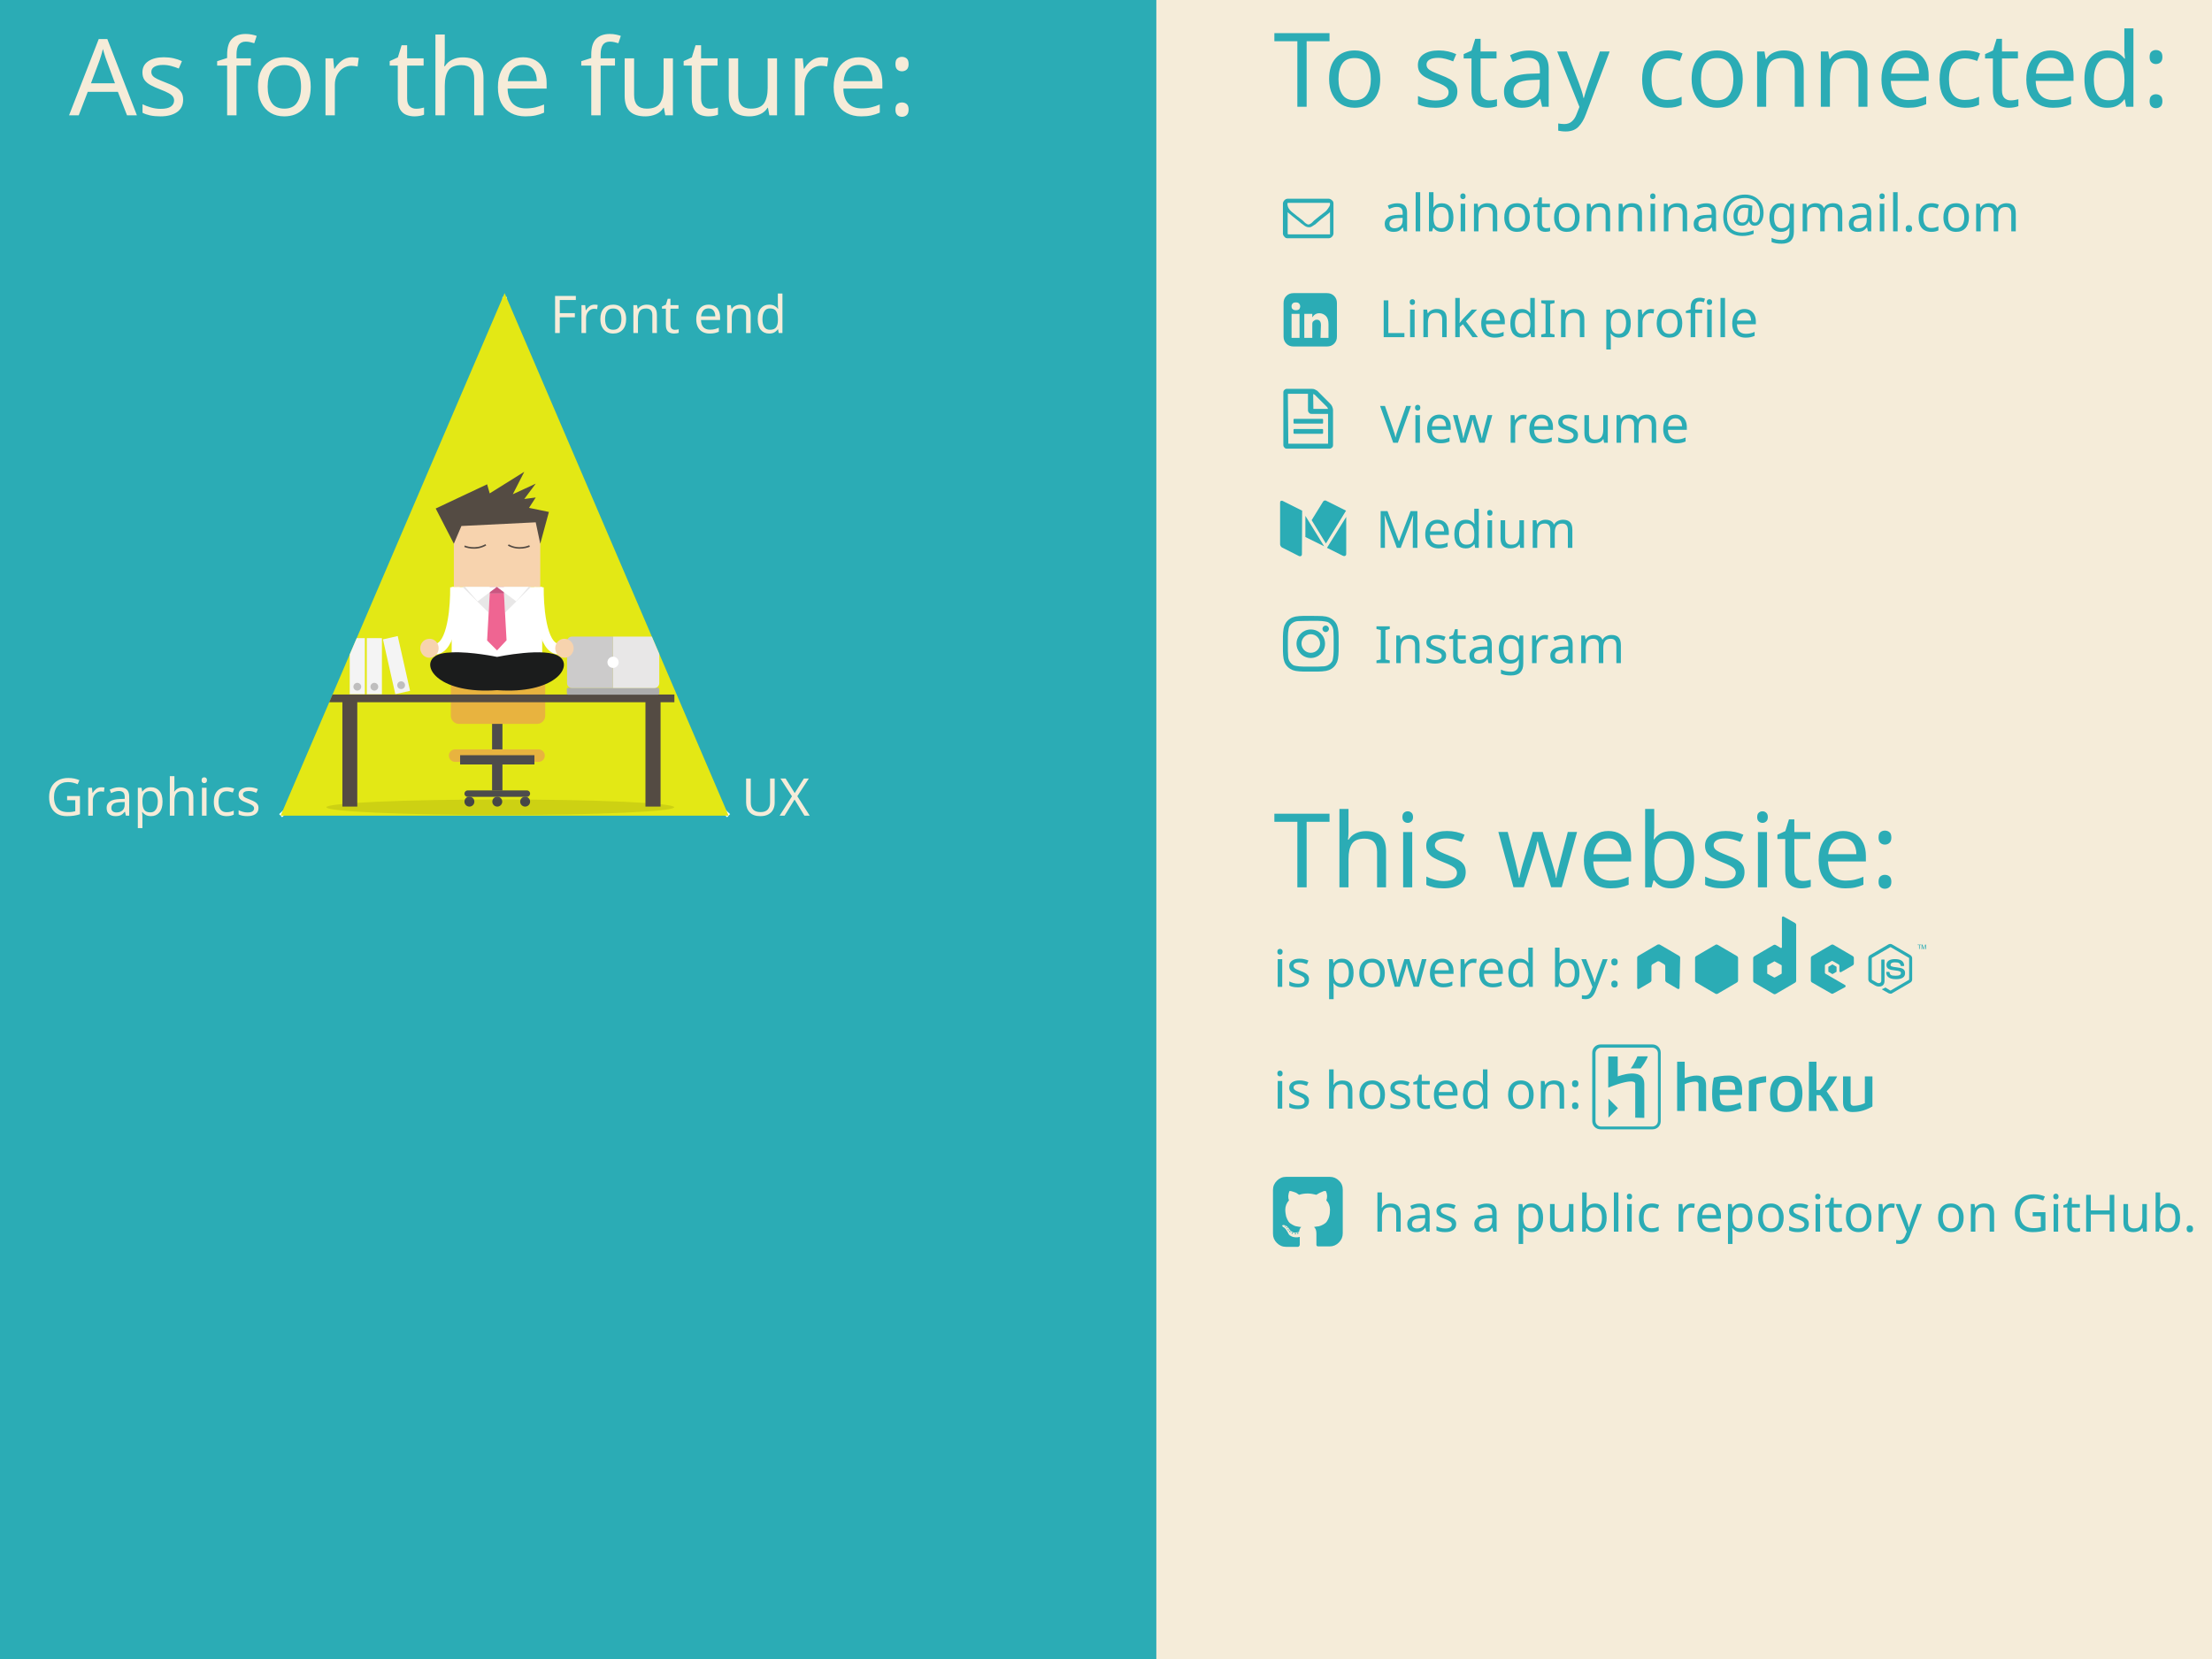
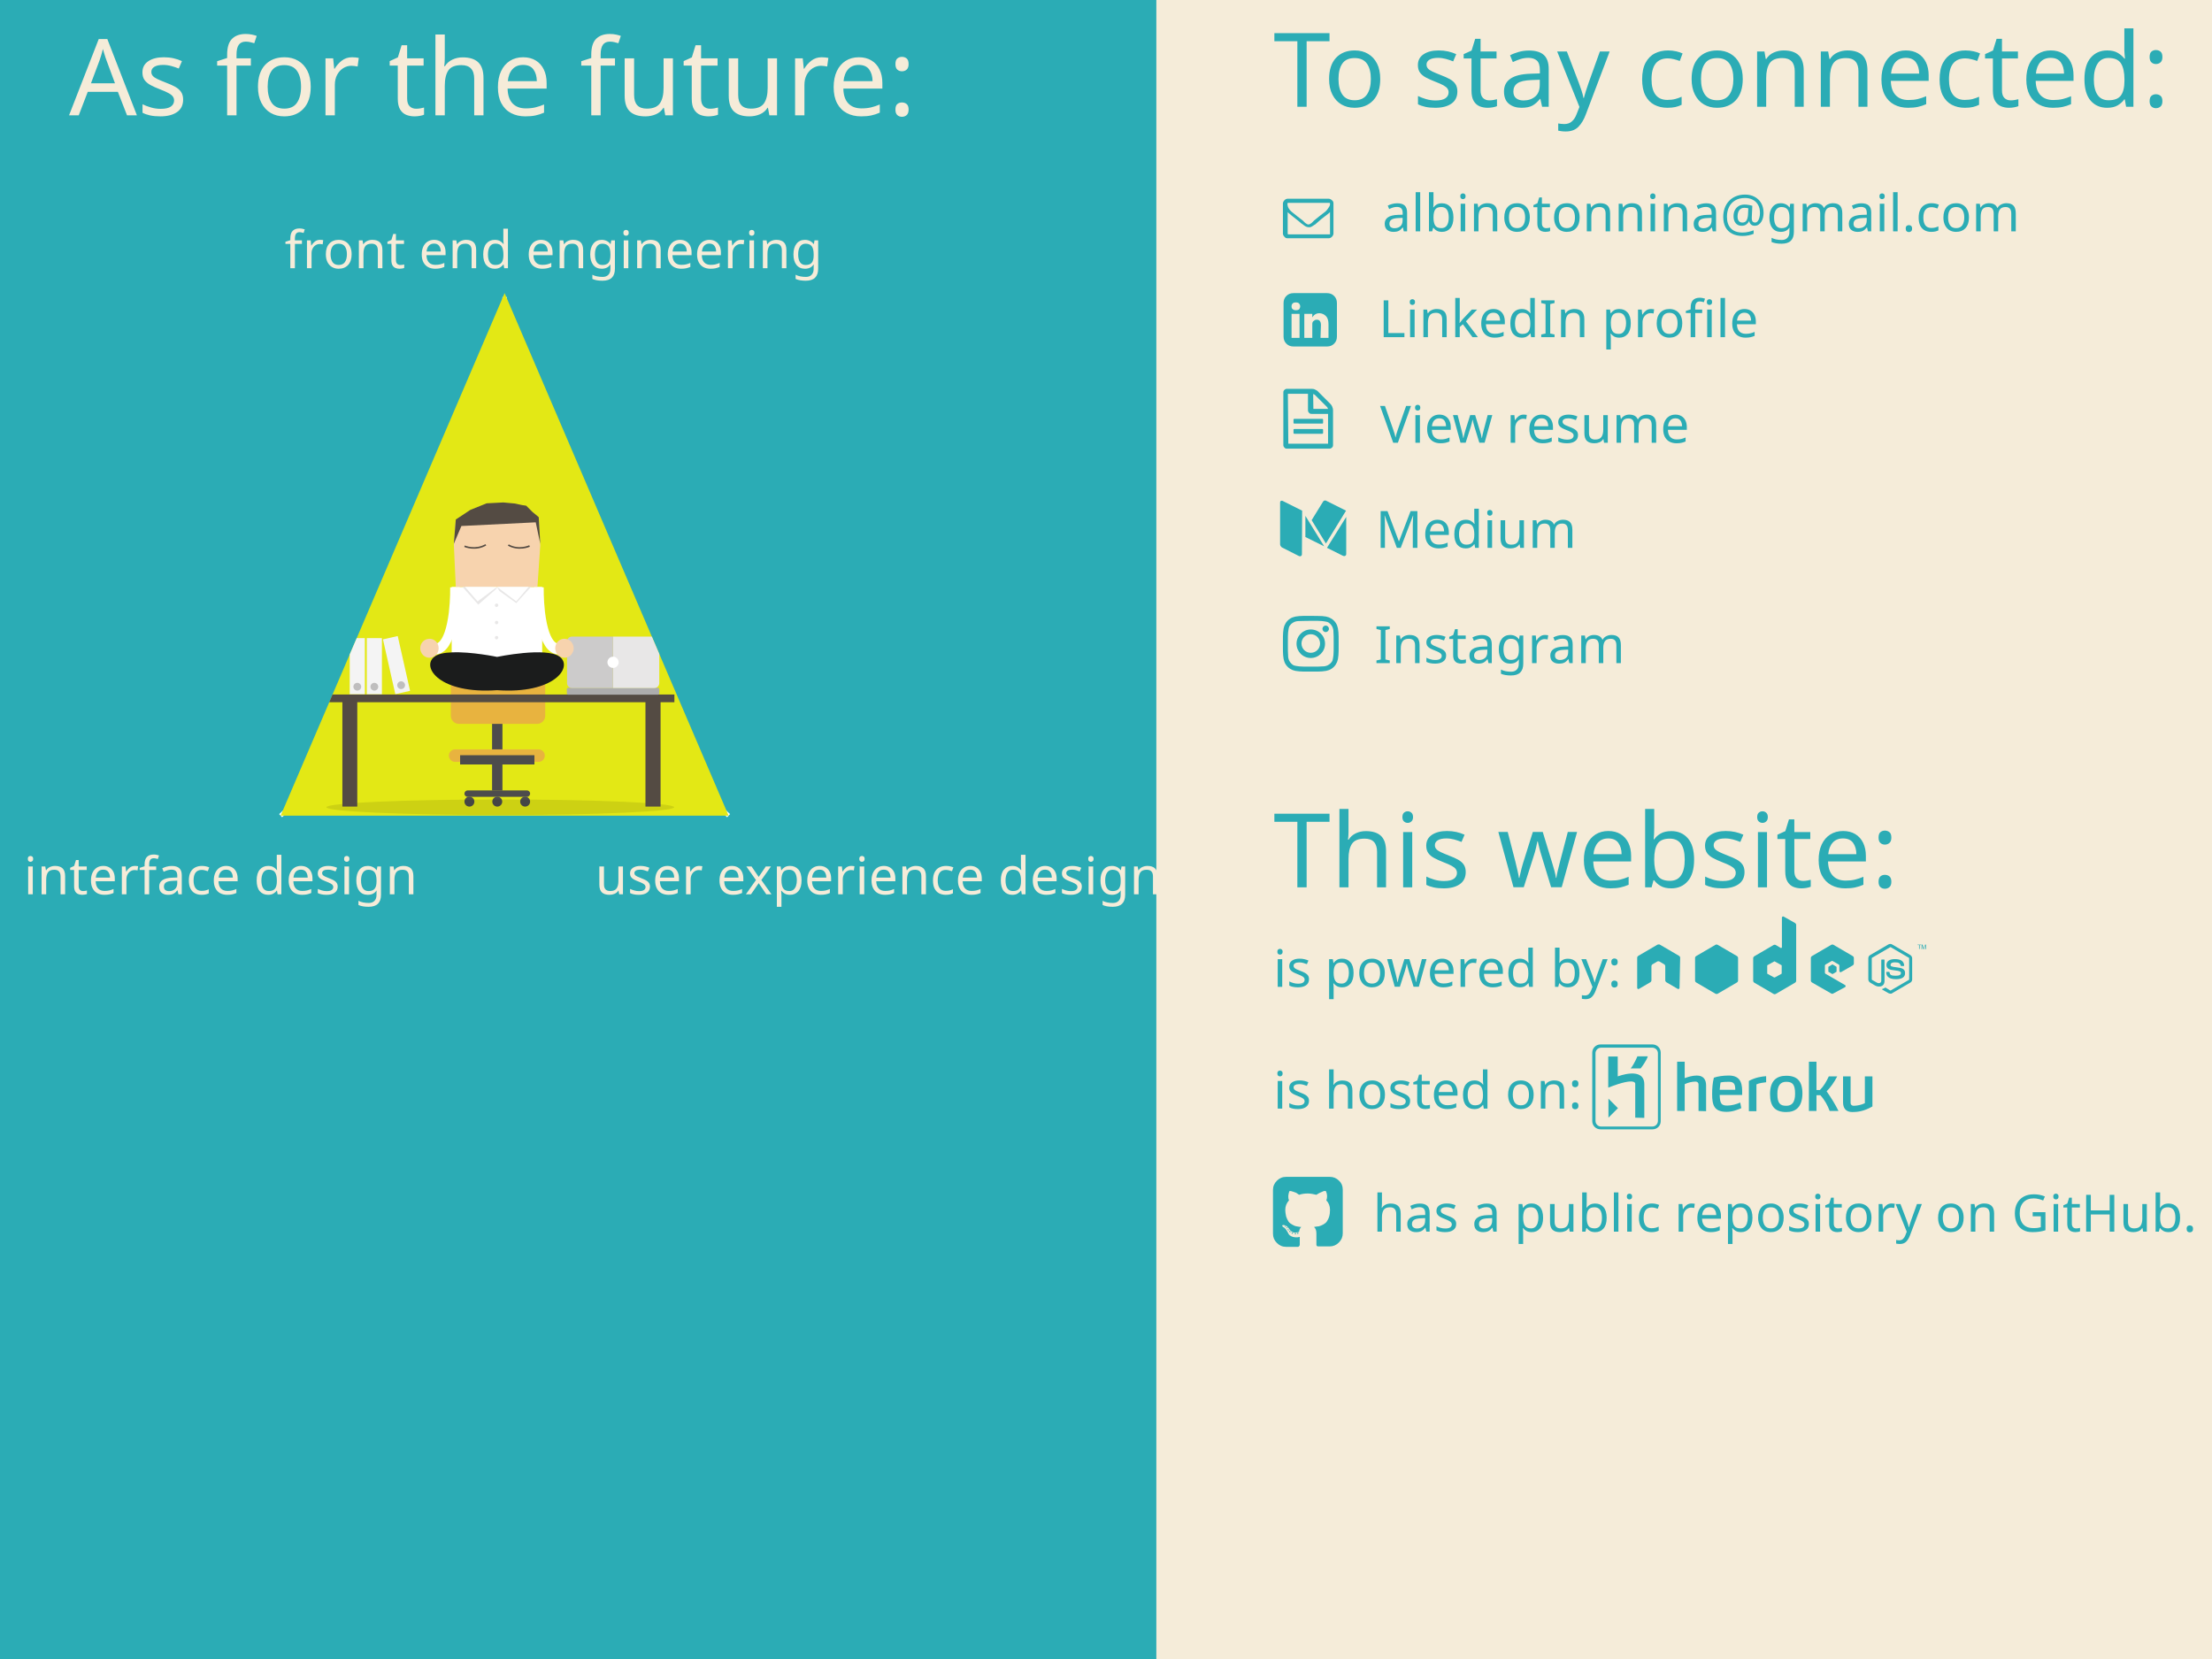
<svg xmlns="http://www.w3.org/2000/svg" xmlns:xlink="http://www.w3.org/1999/xlink" version="1.1" id="svg6" x="0px" y="0px" viewBox="496 -368 1024 768" enable-background="new 496 -368 1024 768" xml:space="preserve">
-   <rect id="bg" x="-7122.6" y="-7472" fill="#2BACB5" stroke="#000000" stroke-miterlimit="10" width="15687.9" height="14889" />
+   <rect id="bg" x="-7122.6" y="-7472" fill="#2BACB5" width="15687.9" height="14889" />
  <g id="skills">
    <g id="skillnames">
      <g id="title">
-         <text id="texttitle" transform="matrix(1 0 0 1 750.637 -213.826)" fill="#F5ECD9" font-family="'Roboto-Light'" font-size="24.076px">Front end</text>
+         <text id="texttitle" transform="matrix(1 0 0 1 627.7734 -243.826)" fill="#F5ECD9" font-family="'Roboto-Thin'" font-size="24.076px">front end engineering</text>
      </g>
      <g id="title_1_">
-         <text id="texttitle_1_" transform="matrix(1 0 0 1 839.2229 9.5861)" fill="#F5ECD9" font-family="'Roboto-Light'" font-size="24.076px">UX</text>
+         <text id="texttitle_1_" transform="matrix(1 0 0 1 771.556 46.0006)" fill="#F5ECD9" font-family="'Roboto-Thin'" font-size="24.076px">user experience design</text>
      </g>
      <g id="title_2_">
-         <text id="texttitle_2_" transform="matrix(1 0 0 1 517.2649 9.5861)" fill="#F5ECD9" font-family="'Roboto-Light'" font-size="24.076px">Graphics</text>
+         <text id="texttitle_2_" transform="matrix(1 0 0 1 506.9998 46.0002)" fill="#F5ECD9" font-family="'Roboto-Thin'" font-size="24.076px">interface design</text>
      </g>
    </g>
    <polyline id="graph1" fill="none" stroke="#FFFFFF" stroke-width="2" stroke-miterlimit="10" points="729.6,-230.5 729.6,-87    833.3,9.6  " />
    <line id="graph2" fill="none" stroke="#FFFFFF" stroke-width="2" stroke-miterlimit="10" x1="729.6" y1="-87" x2="625.9" y2="9.6" />
    <polygon id="skillpath" fill="none" stroke="#FFFFFF" stroke-miterlimit="10" points="729.6,-147.8 748.5,-69.4 709.5,-69.4  " />
    <g id="invincible">
      <defs>
        <polygon id="clippingimage" points="729.6,-232.3 833.3,9.6 625.9,9.6    " />
      </defs>
      <clipPath id="clippingimage_1_">
        <use xlink:href="#clippingimage" overflow="visible" />
      </clipPath>
      <rect x="586.5" y="-244.5" clip-path="url(#clippingimage_1_)" fill="#E3E815" width="323" height="294" />
      <g clip-path="url(#clippingimage_1_)">
        <g>
          <g>
            <rect x="723.8" y="-41.8" fill="#4D4C4C" width="4.8" height="39.8" />
            <path fill="#E8B33F" d="M748.2-18.2c0,1.6-1.3,2.9-2.9,2.9h-38.6c-1.6,0-2.9-1.3-2.9-2.9l0,0c0-1.6,1.3-2.9,2.9-2.9h38.6       C746.9-21.1,748.2-19.8,748.2-18.2L748.2-18.2z" />
            <rect x="709" y="-18.4" fill="#4D4C4C" width="34.4" height="4.3" />
            <path fill="#4D4C4C" d="M741.4-0.6c0,0.8-0.7,1.5-1.5,1.5h-27.4c-0.8,0-1.5-0.7-1.5-1.5l0,0c0-0.8,0.7-1.5,1.5-1.5h27.4       C740.7-2.1,741.4-1.5,741.4-0.6L741.4-0.6z" />
            <circle fill="#4D4C4C" cx="713.3" cy="3.1" r="2.3" />
            <circle fill="#4D4C4C" cx="739.1" cy="3.1" r="2.3" />
            <circle fill="#4D4C4C" cx="726.2" cy="3.1" r="2.3" />
            <path fill="#E8B33F" d="M748.4-36.6c0,2-1.7,3.7-3.7,3.7h-36.3c-2,0-3.7-1.7-3.7-3.7v-13.7c0-2,1.7-3.7,3.7-3.7h36.3       c2,0,3.7,1.7,3.7,3.7V-36.6z" />
          </g>
          <g>
            <ellipse opacity="0.1" cx="727.6" cy="5.7" rx="80.5" ry="3.6" />
          </g>
          <g>
            <rect x="657.9" y="-72.6" fill="#F4F4F4" width="7" height="26" />
            <circle fill="#BFBEBE" cx="661.4" cy="-50.1" r="1.8" />
          </g>
          <g>
            <rect x="665.8" y="-72.6" fill="#F4F4F4" width="7" height="26" />
            <circle fill="#BFBEBE" cx="669.3" cy="-50.1" r="1.8" />
          </g>
          <g>
            <rect x="676.1" y="-73.1" transform="matrix(0.9755 -0.2198 0.2198 0.9755 29.8221 147.899)" fill="#F4F4F4" width="7" height="26" />
            <circle fill="#BFBEBE" cx="681.7" cy="-50.8" r="1.8" />
          </g>
          <polygon fill="#544B43" points="808.2,-46.5 648.1,-46.5 648.1,-42.9 654.5,-42.9 654.5,5.4 661.4,5.4 661.4,-42.9 794.8,-42.9       794.8,5.4 801.8,5.4 801.8,-42.9 808.2,-42.9     " />
        </g>
        <g>
          <path fill="#ADADAD" d="M801.2-47c0,0.3-0.3,0.6-0.6,0.6H759c-0.3,0-0.6-0.3-0.6-0.6v-2c0-0.3,0.3-0.6,0.6-0.6h41.6      c0.3,0,0.6,0.3,0.6,0.6V-47z" />
          <g>
            <path fill="#E8E7E7" d="M798.9-73.3h-19.1v23.8h19.1c1.3,0,2.3-1,2.3-2.3V-71C801.2-72.3,800.2-73.3,798.9-73.3z" />
            <path fill="#CCCBCB" d="M760.8-73.3c-1.3,0-2.3,1-2.3,2.3v19.2c0,1.3,1,2.3,2.3,2.3h19v-23.8H760.8z" />
          </g>
          <circle fill="#FFFFFF" cx="779.8" cy="-61.4" r="2.6" />
        </g>
        <g id="me">
          <rect x="705.1" y="-96.3" fill="#FFFFFF" width="41.9" height="41.9" />
-           <polygon fill="#F7D3AE" points="706.1,-129 706.1,-115.8 706.1,-96.3 746.1,-96.3 746.1,-115.4 746.1,-129     " />
-           <polygon fill="#E8E7E7" points="729.3,-93.2 729.8,-84.4 741.8,-96.3 729.3,-96.3 729.3,-93.2     " />
-           <polygon fill="#E8E7E7" points="722.7,-96.3 710.1,-96.3 722.2,-84.4 722.7,-93.2     " />
-           <polygon fill="#CA5580" points="726,-93.2 729.3,-93.2 729.3,-96.3 722.7,-96.3 722.7,-93.2     " />
-           <polygon fill="#EF6592" points="730.5,-71.6 729.3,-93.2 729.3,-93.2 726,-93.2 722.7,-93.2 721.5,-71.5 726.1,-66.9     " />
-           <polygon fill="#FFFFFF" points="726,-96.3 717.1,-89.6 711.3,-96.3     " />
-           <polygon fill="#FFFFFF" points="726,-96.3 735,-89.6 740.7,-96.3     " />
+           <polygon fill="#F7D3AE" points="707,-127.5 706.1,-115.8 707,-96.3 744.8,-96.3 746.1,-115.4 745.4,-128.6     " />
+           <polygon fill="#E8E7E7" points="727.2,-94.4 735,-88.8 741.8,-96.3 729.3,-96.3 726.1,-96.3     " />
+           <polygon fill="#E8E7E7" points="722.7,-96.3 710.1,-96.3 717.4,-88.1 726.2,-95.8     " />
+           <polygon fill="#FFFFFF" points="726.1,-96.3 717.1,-89.6 711.3,-96.3     " />
+           <polygon fill="#FFFFFF" points="726.1,-96.3 735,-89.6 740.7,-96.3     " />
+           <path fill="#E8E7E7" d="M725.9-87L725.9-87c-0.4,0-0.8-0.3-0.8-0.8l0,0c0-0.4,0.3-0.8,0.8-0.8l0,0c0.4,0,0.8,0.3,0.8,0.8l0,0      C726.6-87.4,726.3-87,725.9-87z" />
+           <path fill="#E8E7E7" d="M725.9-79L725.9-79c-0.4,0-0.8-0.3-0.8-0.8l0,0c0-0.4,0.3-0.8,0.8-0.8l0,0c0.4,0,0.8,0.3,0.8,0.8l0,0      C726.6-79.4,726.3-79,725.9-79z" />
+           <path fill="#E8E7E7" d="M725.9-72L725.9-72c-0.4,0-0.8-0.3-0.8-0.8l0,0c0-0.4,0.3-0.8,0.8-0.8l0,0c0.4,0,0.8,0.3,0.8,0.8l0,0      C726.6-72.4,726.3-72,725.9-72z" />
          <polygon fill="#1B1C1C" points="747,-51.1 705.2,-51.2 705.2,-61.4 747,-61.4     " />
-           <polygon fill="#544B43" points="706.1,-116.3 697.7,-132.6 721.5,-143.8 722.7,-139.6 738.7,-149.6 733.4,-139.2 744,-144.1       738.7,-137 744,-137.7 740.9,-132.9 750.1,-131 746.1,-116.3 744,-126.2 709.6,-124.5     " />
+           <polygon fill="#544B43" points="706.1,-116.3 707,-127.5 713.8,-132 721.3,-135 729,-135.4 734.4,-134.9 737.6,-134.2       739.6,-133.9 739.6,-133.9 742.5,-131 745.4,-128.6 746.1,-116.3 744,-126.2 709.6,-124.5     " />
          <path fill="#1B1C1C" d="M728-45.9" />
          <path fill="#1B1C1C" d="M755.2-63.9c-6.1-4.8-29.1,0-29.1,0s-11.9-2.5-20.8-2.1c-3.5,0.1-6.6,0.7-8.3,2.1      c-6.1,4.8,2.7,17.3,29.1,15.4C752.5-46.6,761.3-59.1,755.2-63.9z" />
          <g>
            <path fill="#544B43" d="M711.2-115.5l-0.3,0.7c0.2,0.1,5.3,2.2,10.2-0.7l-0.4-0.6C716.1-113.4,711.2-115.4,711.2-115.5z" />
          </g>
          <g>
            <path fill="#544B43" d="M741-115.6l0.3,0.7c-0.2,0.1-5.2,2.3-10.2-0.5l0.4-0.6C736.1-113.4,740.9-115.5,741-115.6z" />
          </g>
          <g>
            <path fill="#FFFFFF" d="M756.8-70.4c-2,0.9-3.1,0.3-3.7-0.2c-2.2-1.7-3.9-6.7-4.8-14c-0.7-6-0.6-11.4-0.6-11.5c0,0,0,0,0,0       l-4.4-0.1c0,0.2-0.1,5.9,0.7,12.2c1.1,9,3.3,14.9,6.6,17.5c1,0.8,2.5,1.5,4.4,1.5c1,0,2.2-0.2,3.5-0.8L756.8-70.4z" />
            <path fill="#F7D3AE" d="M756.5-63.6c-2.3-0.4-3.8-2.7-3.4-5.1c0.4-2.4,2.6-4,5-3.5c2.3,0.4,3.8,2.7,3.4,5.1       C761-64.7,758.8-63.1,756.5-63.6z" />
          </g>
          <g>
            <path fill="#FFFFFF" d="M695.3-70.4c2,0.9,3.1,0.3,3.7-0.2c2.2-1.7,3.9-6.7,4.8-14c0.7-6,0.6-11.4,0.6-11.5c0,0,0,0,0,0       l4.4-0.1c0,0.2,0.1,5.9-0.7,12.2c-1.1,9-3.3,14.9-6.6,17.5c-1,0.8-2.5,1.5-4.4,1.5c-1,0-2.2-0.2-3.5-0.8L695.3-70.4z" />
            <path fill="#F7D3AE" d="M695.6-63.6c2.3-0.4,3.8-2.7,3.4-5.1c-0.4-2.4-2.6-4-5-3.5c-2.3,0.4-3.8,2.7-3.4,5.1       C691.1-64.7,693.3-63.1,695.6-63.6z" />
          </g>
        </g>
      </g>
    </g>
  </g>
  <g id="sc6title">
    <text transform="matrix(1 0 0 1 527.9698 -314.6172)" fill="#F5ECD9" font-family="'Roboto-Thin'" font-size="49.216px">As for the future:</text>
  </g>
  <rect id="bgright" x="1031.3" y="-1872.5" fill="#F5ECD9" width="2340.6" height="3810.5" />
  <g id="endtitles">
    <g id="githubsite">
      <g>
        <text transform="matrix(1 0 0 1 1098.577 1164.745)" fill="#2BACB5" font-family="'Roboto-Thin'" font-size="23.865px">copyright 2017 Albino Tonnina</text>
      </g>
      <path fill="#2BACB5" d="M1093.4,202.4c-0.1,0.1-0.3,0.1-0.4-0.1c-0.2-0.2-0.3-0.3-0.1-0.4c0.1-0.1,0.3-0.1,0.4,0.1    C1093.5,202.2,1093.5,202.4,1093.4,202.4z M1092.5,201.2c0.2,0.2,0.2,0.3,0,0.4c-0.1,0.1-0.3,0-0.3-0.2c-0.1-0.2-0.1-0.3,0-0.4    C1092.3,200.9,1092.4,200.9,1092.5,201.2z M1091.2,199.9c-0.1,0.1-0.2,0.1-0.3,0c-0.2-0.1-0.2-0.2-0.2-0.3c0-0.1,0.2-0.1,0.3,0    C1091.2,199.7,1091.3,199.8,1091.2,199.9z M1091.9,200.6c-0.1,0.1-0.2,0.1-0.3-0.1c-0.1-0.2-0.2-0.3,0-0.3    c0.1-0.1,0.2-0.1,0.3,0.1C1092,200.4,1092,200.5,1091.9,200.6z M1094.6,202.9c-0.1,0.2-0.2,0.3-0.4,0.2c-0.3-0.1-0.3-0.2-0.3-0.3    c0.1-0.2,0.2-0.2,0.4-0.2C1094.6,202.7,1094.6,202.8,1094.6,202.9z M1096,203.1c0,0.2-0.1,0.3-0.3,0.3c-0.3,0-0.3-0.1-0.3-0.3    c0-0.2,0.1-0.3,0.3-0.3C1095.8,202.9,1096,202.9,1096,203.1z M1097.1,202.9c0,0.2-0.1,0.3-0.3,0.3s-0.3,0-0.4-0.2    c0-0.2,0.1-0.3,0.3-0.3C1097,202.6,1097.1,202.7,1097.1,202.9z M1117.6,182.7v20.2c0,1.7-0.6,3.1-1.8,4.3    c-1.2,1.2-2.6,1.8-4.3,1.8h-4.8c-0.3,0-0.4,0-0.5,0s-0.3-0.1-0.4-0.1c-0.2-0.1-0.3-0.2-0.3-0.3c-0.1-0.2-0.1-0.3-0.1-0.6v-5    c0-1.3-0.3-2.3-1.1-3c0.8-0.1,1.5-0.3,2.2-0.3c0.7-0.2,1.3-0.4,2-0.8c0.7-0.4,1.3-0.8,1.7-1.4c0.4-0.6,0.8-1.3,1.1-2.3    s0.4-2,0.4-3.2c0-1.7-0.6-3.2-1.7-4.3c0.5-1.3,0.5-2.8-0.2-4.3c-0.4-0.1-1-0.1-1.7,0.3c-0.8,0.3-1.4,0.6-1.9,0.9l-0.8,0.5    c-1.3-0.3-2.7-0.6-4-0.6c-1.4,0-2.8,0.2-4,0.6c-0.3-0.2-0.5-0.3-0.9-0.6c-0.3-0.3-0.9-0.5-1.8-0.8c-0.8-0.3-1.4-0.4-1.8-0.3    c-0.6,1.6-0.7,3-0.2,4.3c-1.1,1.2-1.7,2.7-1.7,4.3c0,1.2,0.2,2.3,0.4,3.2c0.3,0.9,0.7,1.7,1.1,2.3s1,1,1.7,1.4    c0.7,0.4,1.3,0.7,2,0.8s1.3,0.3,2.2,0.3c-0.6,0.5-0.9,1.3-1,2.2c-0.3,0.2-0.6,0.3-0.9,0.3c-0.3,0.1-0.8,0.1-1.2,0.1    c-0.5,0-0.9-0.2-1.4-0.5c-0.5-0.3-0.8-0.8-1.2-1.3c-0.3-0.4-0.6-0.8-1-1.1c-0.4-0.3-0.8-0.4-1-0.5l-0.4-0.1c-0.3,0-0.5,0-0.6,0.1    c-0.1,0.1-0.2,0.2-0.1,0.3c0,0.1,0.1,0.2,0.2,0.3c0.1,0.1,0.2,0.2,0.3,0.3l0.2,0.1c0.3,0.2,0.6,0.4,0.9,0.8    c0.3,0.4,0.5,0.8,0.7,1.1l0.3,0.5c0.2,0.5,0.5,1,0.9,1.3s0.9,0.5,1.4,0.7c0.5,0.1,1,0.2,1.5,0.2c0.5,0,0.8,0,1.2-0.1l0.5-0.1    c0,0.5,0,1.3,0,2.2s0,1.4,0,1.4c0,0.3-0.1,0.5-0.3,0.7c-0.2,0.2-0.3,0.3-0.5,0.3s-0.4,0-0.7,0h-4.8c-1.7,0-3.1-0.6-4.3-1.8    c-1.2-1.2-1.8-2.6-1.8-4.3v-20.2c0-1.7,0.6-3.1,1.8-4.3c1.2-1.2,2.6-1.8,4.3-1.8h20.2c1.7,0,3.1,0.6,4.3,1.8    C1117,179.6,1117.6,181,1117.6,182.7L1117.6,182.7z" />
      <g>
        <text transform="matrix(1 0 0 1 1131.617 202.1562)" fill="#2BACB5" font-family="'Roboto-Thin'" font-size="23.865px">has a public repository on GitHub.</text>
      </g>
    </g>
    <g id="node">
      <g>
        <path fill="#2BACB5" d="M1273.8,75.4c0-0.4-0.2-0.7-0.5-0.9l-8.9-5.2c-0.1-0.1-0.3-0.1-0.5-0.1h-0.1c-0.2,0-0.3,0.1-0.5,0.1     l-8.9,5.2c-0.3,0.2-0.5,0.5-0.5,0.9v13.9c0,0.2,0.1,0.4,0.3,0.5s0.4,0.1,0.5,0l5.3-3.1c0.3-0.2,0.5-0.5,0.5-0.9v-6.5     c0-0.4,0.2-0.7,0.5-0.9l2.2-1.3c0.2-0.1,0.3-0.1,0.5-0.1c0.2,0,0.4,0,0.5,0.1l2.2,1.3c0.3,0.2,0.5,0.5,0.5,0.9v6.5     c0,0.4,0.2,0.7,0.5,0.9l5.3,3.1c0.2,0.1,0.4,0.1,0.5,0c0.2-0.1,0.3-0.3,0.3-0.5L1273.8,75.4z" />
        <path fill="#2BACB5" d="M1321.7,56.3c-0.2-0.1-0.4-0.1-0.5,0c-0.2,0.1-0.3,0.3-0.3,0.5v13.7c0,0.1-0.1,0.3-0.2,0.3     c-0.1,0.1-0.3,0.1-0.4,0l-2.2-1.3c-0.3-0.2-0.7-0.2-1.1,0l-8.9,5.2c-0.3,0.2-0.5,0.5-0.5,0.9v10.4c0,0.4,0.2,0.7,0.5,0.9l8.9,5.2     c0.3,0.2,0.7,0.2,1.1,0l8.9-5.2c0.3-0.2,0.5-0.5,0.5-0.9V60.2c0-0.4-0.2-0.7-0.5-0.9L1321.7,56.3z M1320.8,82.6     c0,0.1-0.1,0.2-0.1,0.2l-3.1,1.7c-0.1,0-0.2,0-0.3,0l-3.1-1.7c-0.1,0-0.1-0.1-0.1-0.2V79c0-0.1,0.1-0.2,0.1-0.2l3.1-1.7     c0.1-0.1,0.2-0.1,0.3,0l3.1,1.7c0.1,0.1,0.1,0.1,0.1,0.2V82.6z" />
        <path fill="#2BACB5" d="M1353.7,78.9c0.3-0.2,0.5-0.5,0.5-0.9v-2.5c0-0.4-0.2-0.7-0.5-0.9l-8.9-5.2c-0.3-0.2-0.7-0.2-1.1,0     l-8.9,5.2c-0.3,0.2-0.5,0.5-0.5,0.9v10.4c0,0.4,0.2,0.7,0.5,0.9l8.9,5.1c0.3,0.2,0.7,0.2,1,0l5.4-2.9c0.2-0.1,0.3-0.3,0.3-0.5     c0-0.2-0.1-0.4-0.3-0.5l-9-5.2c-0.2-0.1-0.3-0.3-0.3-0.5v-3.3c0-0.2,0.1-0.4,0.3-0.5l2.8-1.6c0.2-0.1,0.4-0.1,0.5,0l2.8,1.6     c0.2,0.1,0.3,0.3,0.3,0.5v2.5c0,0.2,0.1,0.4,0.3,0.5s0.4,0.1,0.5,0L1353.7,78.9z" />
        <path fill="#2BACB5" d="M1290.1,69.4c0.3-0.2,0.7-0.2,1.1,0l8.9,5.2c0.3,0.2,0.5,0.5,0.5,0.9v10.4c0,0.4-0.2,0.7-0.5,0.9     l-8.9,5.2c-0.3,0.2-0.7,0.2-1.1,0l-8.9-5.2c-0.3-0.2-0.5-0.5-0.5-0.9V75.5c0-0.4,0.2-0.7,0.5-0.9L1290.1,69.4z" />
        <path fill="#2BACB5" d="M1371.2,92c-0.3,0-0.6-0.1-0.9-0.2l-2.8-1.6c-0.4-0.2-0.2-0.3-0.1-0.4c0.6-0.2,0.7-0.2,1.3-0.6     c0.1,0,0.1,0,0.2,0l2.1,1.3c0.1,0,0.2,0,0.3,0l8.4-4.9c0.1,0,0.1-0.1,0.1-0.2v-9.8c0-0.1,0-0.2-0.1-0.2l-8.4-4.9     c-0.1,0-0.2,0-0.3,0l-8.4,4.9c-0.1,0-0.1,0.1-0.1,0.2v9.8c0,0.1,0.1,0.2,0.1,0.2l2.3,1.3c1.2,0.6,2-0.1,2-0.8v-9.7     c0-0.1,0.1-0.2,0.2-0.2h1.1c0.1,0,0.2,0.1,0.2,0.2v9.7c0,1.6-0.9,2.6-2.5,2.6c-0.5,0-0.9,0-1.9-0.5l-2.2-1.3     c-0.5-0.3-0.9-0.9-0.9-1.5v-9.8c0-0.6,0.3-1.2,0.9-1.5l8.4-4.9c0.5-0.3,1.2-0.3,1.7,0l8.4,4.9c0.5,0.3,0.9,0.9,0.9,1.5v9.8     c0,0.6-0.3,1.2-0.9,1.5l-8.4,4.9C1371.8,92,1371.5,92,1371.2,92z" />
        <path fill="#2BACB5" d="M1373.7,85.3c-3.7,0-4.5-1.7-4.5-3.2c0-0.1,0.1-0.2,0.2-0.2h1.1c0.1,0,0.2,0.1,0.2,0.2     c0.2,1.1,0.6,1.6,2.8,1.6c1.8,0,2.5-0.4,2.5-1.3c0-0.5-0.2-0.9-2.9-1.2c-2.3-0.2-3.8-0.7-3.8-2.5c0-1.7,1.4-2.7,3.9-2.7     c2.7,0,4.1,0.9,4.3,2.9c0,0.1,0,0.1-0.1,0.2c0,0-0.1,0.1-0.2,0.1h-1.1c-0.1,0-0.2-0.1-0.2-0.2c-0.3-1.1-0.9-1.5-2.6-1.5     c-1.9,0-2.1,0.7-2.1,1.2c0,0.6,0.3,0.8,2.8,1.1c2.6,0.3,3.9,0.8,3.9,2.6C1378,84.3,1376.5,85.3,1373.7,85.3z" />
        <g>
          <path fill="#2BACB5" d="M1385.4,69.3v0.2h-0.7v1.8h-0.3v-1.8h-0.7v-0.2H1385.4z" />
          <path fill="#2BACB5" d="M1385.6,69.3h0.4l0.6,1.8l0.6-1.8h0.4v2.1h-0.3v-1.2c0,0,0-0.1,0-0.2s0-0.2,0-0.3l-0.6,1.7h-0.3      l-0.6-1.7v0.1c0,0.1,0,0.1,0,0.2s0,0.2,0,0.2v1.2h-0.3L1385.6,69.3L1385.6,69.3L1385.6,69.3z" />
        </g>
        <path fill="#2BACB5" d="M1344.2,78.5c0.1,0,0.1,0,0.2,0l1.7,1c0.1,0,0.1,0.1,0.1,0.2v2c0,0.1,0,0.1-0.1,0.2l-1.7,1     c-0.1,0-0.1,0-0.2,0l-1.7-1c-0.1,0-0.1-0.1-0.1-0.2v-2c0-0.1,0-0.1,0.1-0.2L1344.2,78.5z" />
      </g>
      <text transform="matrix(1 0 0 1 1085.459 88.8281)" fill="#2BACB5" font-family="'Roboto-Thin'" font-size="23.865px">is powered by:</text>
    </g>
    <g id="heroku">
      <g>
        <path fill="#2BACB5" d="M1282.3,146.3v-12.3c0-0.8-0.6-1.3-1.4-1.3c-1.5,0-3.4,0.4-5,1.2v12.4h-3.5v-22.8h3.5v7.6     c1.7-0.6,3.6-1.2,5.6-1.2c3.1,0,4.3,1.9,4.3,4.6v11.9L1282.3,146.3L1282.3,146.3z M1292.1,138.9c0.1,4.1,0.9,4.9,3.5,4.9     c2,0,4.2-0.6,6-1.4l0.5,2.6c-1.9,0.8-4.1,1.7-6.8,1.7c-5.8,0-6.7-3.1-6.7-8.2c0-2.7,0.2-5.2,0.8-7.6c1.7-0.6,4.1-1,6.9-1     c4.7,0,6.2,2.6,6.2,7.2v1.8L1292.1,138.9L1292.1,138.9z M1296.5,132.8c-1,0-2.7,0-4,0.3c-0.1,0.7-0.3,1.7-0.4,3.4h7.2     C1299.3,134.2,1298.9,132.8,1296.5,132.8L1296.5,132.8z M1309.1,134v12.4h-3.5v-14c2.9-1.6,6-2.1,8-2.2v2.8     C1312.3,133.2,1310.5,133.3,1309.1,134L1309.1,134z M1322.9,146.8c-5.1,0-7.5-2.5-7.5-8.3c0-6.2,3-8.5,7.5-8.5     c5.1,0,7.5,2.5,7.5,8.3C1330.3,144.5,1327.3,146.8,1322.9,146.8L1322.9,146.8z M1322.9,132.8c-2.6,0-4.1,1.6-4.1,5.6     c0,4.4,1.3,5.5,4.1,5.5c2.6,0,4.1-1.5,4.1-5.6C1327,133.9,1325.7,132.8,1322.9,132.8L1322.9,132.8z M1347.1,146.3h-4.1     c-0.9-2.5-2.3-5.1-4.3-7.3h-1.8v7.3h-3.5v-22.8h3.5v13.1h1.6c1.8-1.8,3.1-4.1,4.1-6.3h3.9c-1.4,2.7-3,5-4.9,6.9     C1343.8,140.3,1345.6,143.3,1347.1,146.3L1347.1,146.3z M1353.5,146.8c-3.1,0-4.3-1.9-4.3-4.6v-11.9h3.5v12.3     c0,0.8,0.6,1.3,1.4,1.3c1.5,0,3.6-0.4,5.2-1.2v-12.4h3.5v13.9C1358.7,146.6,1355.5,146.8,1353.5,146.8L1353.5,146.8z" />
        <path fill="#2BACB5" d="M1261,154.8h-24.1c-2.1,0-3.8-1.7-3.8-3.8v-31.7c0-2.1,1.7-3.8,3.8-3.8h24.1c2.1,0,3.8,1.7,3.8,3.8v31.7     C1264.8,153.2,1263.1,154.8,1261,154.8L1261,154.8z M1263.5,119.6c0-1.5-1.2-2.6-2.6-2.6h-23.7c-1.5,0-2.6,1.2-2.6,2.6v31.3     c0,1.5,1.2,2.6,2.6,2.6h23.7c1.5,0,2.6-1.2,2.6-2.6V119.6L1263.5,119.6z" />
        <path fill="#2BACB5" d="M1253,149.4v-15.5c0,0,1-3.7-12.5,1.6c0,0.1,0-14.4,0-14.4h4.4v9.2c0,0,12.3-4.8,12.3,3.7s0,15.5,0,15.5     L1253,149.4L1253,149.4z M1255.5,126.6h-4.6c1.7-2.1,3.1-5.6,3.1-5.6h4.8C1258.9,121.1,1258,123.4,1255.5,126.6L1255.5,126.6z      M1240.6,149.4v-8.8l4.4,4.4L1240.6,149.4L1240.6,149.4z" />
      </g>
      <text transform="matrix(1 0 0 1 1085.459 145.1913)" fill="#2BACB5" font-family="'Roboto-Thin'" font-size="23.865px">is hosted on:</text>
    </g>
    <text transform="matrix(1 0 0 1 1085.46 42.7616)" fill="#2BACB5" font-family="'Roboto-Thin'" font-size="47.73px">This website:</text>
    <g id="medium">
      <text transform="matrix(1 0 0 1 1132.828 -114.3644)" fill="#2BACB5" font-family="'Roboto-Thin'" font-size="23.865px">Medium</text>
      <g>
        <path fill="#2BACB5" d="M1119.1-131.6C1119.1-131.6,1119.1-131.6,1119.1-131.6L1119.1-131.6l-9.2-4.6c-0.1,0-0.1-0.1-0.2-0.1     c-0.1,0-0.2,0-0.3,0c-0.4,0-0.7,0.2-0.9,0.5l-5.3,8.6l6.6,10.8l9.2-15C1119.2-131.5,1119.1-131.6,1119.1-131.6z" />
        <polygon fill="#2BACB5" points="1100.3,-129.2 1100.3,-119.4 1109,-115.1    " />
        <path fill="#2BACB5" d="M1110.3-114.4l7.2,3.6c0.9,0.5,1.7,0.1,1.7-0.7v-17.2L1110.3-114.4z" />
        <path fill="#2BACB5" d="M1098.8-131.6l-9-4.5c-0.2-0.1-0.3-0.1-0.5-0.1c-0.4,0-0.7,0.3-0.7,0.8v19.4c0,0.5,0.4,1.1,0.8,1.4l7.9,4     c0.2,0.1,0.4,0.1,0.6,0.1c0.5,0,0.8-0.4,0.8-1L1098.8-131.6C1098.9-131.6,1098.9-131.6,1098.8-131.6z" />
      </g>
    </g>
    <g id="linkedin">
      <text transform="matrix(1 0 0 1 1134.237 -211.9218)" fill="#2BACB5" font-family="'Roboto-Thin'" font-size="23.865px">LinkedIn profile</text>
      <path fill="#2BACB5" d="M1093.9-211.6h3.7v-11.1h-3.7V-211.6z M1097.9-226.2c0-0.5-0.3-1.1-0.5-1.3c-0.4-0.4-0.9-0.5-1.5-0.5    s-1.2,0.1-1.5,0.5c-0.4,0.4-0.5,0.8-0.5,1.3c0,0.5,0.1,1.1,0.5,1.3c0.4,0.4,0.9,0.5,1.5,0.5l0,0c0.7,0,1.2-0.1,1.6-0.5    C1097.7-225.3,1097.9-225.7,1097.9-226.2L1097.9-226.2z M1107.3-211.6h3.7v-6.4c0-1.6-0.4-2.9-1.2-3.7c-0.8-0.8-1.9-1.3-3-1.3    c-1.5,0-2.5,0.7-3.3,1.9l0,0v-1.6h-3.7c0,0.7,0,4.4,0,11.1h3.7v-6.2c0-0.4,0-0.7,0.1-0.9c0.1-0.4,0.4-0.7,0.8-0.9    c0.3-0.3,0.7-0.4,1.2-0.4c1.2,0,1.9,0.8,1.9,2.5L1107.3-211.6L1107.3-211.6z M1114.9-227.7v15.5c0,1.3-0.4,2.4-1.3,3.3    s-2,1.3-3.3,1.3h-15.5c-1.3,0-2.4-0.4-3.3-1.3s-1.3-2-1.3-3.3v-15.5c0-1.3,0.4-2.4,1.3-3.3s2-1.3,3.3-1.3h15.5    c1.3,0,2.4,0.4,3.3,1.3S1114.9-229,1114.9-227.7z" />
    </g>
    <g id="instagram">
      <text transform="matrix(1 0 0 1 1132.253 -61.0253)" fill="#2BACB5" font-family="'Roboto-Thin'" font-size="23.865px">Instagram</text>
      <path fill="#2BACB5" d="M1102.8-80.6c3.4,0,3.8,0,5.2,0.1c1.2,0.1,1.9,0.3,2.4,0.4c0.6,0.2,1,0.5,1.5,1c0.4,0.4,0.7,0.9,1,1.5    c0.2,0.5,0.4,1.1,0.4,2.4c0.1,1.3,0.1,1.8,0.1,5.2s0,3.8-0.1,5.2c-0.1,1.2-0.3,1.9-0.4,2.4c-0.2,0.6-0.5,1-1,1.5    c-0.4,0.4-0.9,0.7-1.5,1c-0.5,0.2-1.1,0.4-2.4,0.4c-1.3,0.1-1.8,0.1-5.2,0.1c-3.4,0-3.8,0-5.2-0.1c-1.2-0.1-1.9-0.3-2.4-0.4    c-0.6-0.2-1-0.5-1.5-1c-0.4-0.4-0.7-0.9-1-1.5c-0.2-0.5-0.4-1.1-0.4-2.4c-0.1-1.3-0.1-1.8-0.1-5.2s0-3.8,0.1-5.2    c0.1-1.2,0.3-1.9,0.4-2.4c0.2-0.6,0.5-1,1-1.5c0.4-0.4,0.9-0.7,1.5-1c0.5-0.2,1.1-0.4,2.4-0.4C1099-80.5,1099.4-80.6,1102.8-80.6     M1102.8-82.9c-3.5,0-3.9,0-5.3,0.1c-1.4,0.1-2.3,0.3-3.1,0.6c-0.8,0.3-1.6,0.8-2.3,1.5c-0.7,0.7-1.1,1.4-1.5,2.3    c-0.3,0.8-0.5,1.7-0.6,3.1c-0.1,1.4-0.1,1.8-0.1,5.3c0,3.5,0,3.9,0.1,5.3c0.1,1.4,0.3,2.3,0.6,3.1c0.3,0.8,0.8,1.6,1.5,2.3    c0.7,0.7,1.4,1.1,2.3,1.5c0.8,0.3,1.7,0.5,3.1,0.6c1.4,0.1,1.8,0.1,5.3,0.1c3.5,0,3.9,0,5.3-0.1c1.4-0.1,2.3-0.3,3.1-0.6    c0.8-0.3,1.6-0.8,2.3-1.5c0.7-0.7,1.1-1.4,1.5-2.3c0.3-0.8,0.5-1.7,0.6-3.1c0.1-1.4,0.1-1.8,0.1-5.3c0-3.5,0-3.9-0.1-5.3    c-0.1-1.4-0.3-2.3-0.6-3.1c-0.3-0.8-0.8-1.6-1.5-2.3c-0.7-0.7-1.4-1.1-2.3-1.5c-0.8-0.3-1.7-0.5-3.1-0.6    C1106.7-82.8,1106.3-82.9,1102.8-82.9L1102.8-82.9z" />
      <path fill="#2BACB5" d="M1102.8-76.6c-3.6,0-6.6,2.9-6.6,6.6c0,3.6,2.9,6.6,6.6,6.6c3.6,0,6.6-2.9,6.6-6.6    C1109.4-73.7,1106.5-76.6,1102.8-76.6z M1102.8-65.8c-2.4,0-4.3-1.9-4.3-4.3c0-2.4,1.9-4.3,4.3-4.3c2.4,0,4.3,1.9,4.3,4.3    C1107.1-67.7,1105.2-65.8,1102.8-65.8z" />
      <circle fill="#2BACB5" cx="1109.7" cy="-76.9" r="1.5" />
    </g>
    <g id="contactresume">
      <path fill="#2BACB5" d="M1108.5-168.9v1.2c0,0.1,0,0.3-0.1,0.4c-0.1,0.1-0.3,0.1-0.4,0.1h-12.7c-0.1,0-0.3,0-0.4-0.1    c-0.1-0.1-0.1-0.3-0.1-0.4v-1.2c0-0.1,0-0.3,0.1-0.4c0.1-0.1,0.3-0.1,0.4-0.1h12.7c0.1,0,0.3,0,0.4,0.1    C1108.5-169.2,1108.5-169.1,1108.5-168.9z M1108.5-173.6v1.2c0,0.1,0,0.3-0.1,0.4c-0.1,0.1-0.3,0.1-0.4,0.1h-12.7    c-0.1,0-0.3,0-0.4-0.1c-0.1-0.1-0.1-0.3-0.1-0.4v-1.2c0-0.1,0-0.3,0.1-0.4c0.1-0.1,0.3-0.1,0.4-0.1h12.7c0.1,0,0.3,0,0.4,0.1    S1108.5-173.7,1108.5-173.6z M1092.4-162.6h18.4v-13.8h-7.6c-0.5,0-0.9-0.1-1.2-0.5c-0.4-0.4-0.5-0.8-0.5-1.2v-7.6h-9.3    L1092.4-162.6L1092.4-162.6z M1104-178.7h6.8c-0.1-0.4-0.3-0.5-0.4-0.8l-5.7-5.7c-0.1-0.1-0.4-0.3-0.8-0.4L1104-178.7L1104-178.7z     M1113.1-178.2v16.2c0,0.5-0.1,0.9-0.5,1.2c-0.4,0.4-0.8,0.5-1.2,0.5h-19.6c-0.5,0-0.9-0.1-1.2-0.5c-0.4-0.4-0.5-0.8-0.5-1.2    v-24.3c0-0.5,0.1-0.9,0.5-1.2c0.4-0.4,0.8-0.5,1.2-0.5h11.5c0.5,0,1.1,0.1,1.6,0.4c0.5,0.3,1.1,0.5,1.3,0.9l5.6,5.6    c0.4,0.4,0.7,0.8,0.9,1.3C1113-179.1,1113.1-178.6,1113.1-178.2L1113.1-178.2z" />
      <g>
        <text transform="matrix(1 0 0 1 1134.881 -163.0322)" fill="#2BACB5" font-family="'Roboto-Thin'" font-size="23.865px">View resume</text>
      </g>
    </g>
    <g id="email">
      <text transform="matrix(1 0 0 1 1135.932 -260.895)" fill="#2BACB5" font-family="'Roboto-Thin'" font-size="23.865px">albinotonnina@gmail.com</text>
      <path fill="#2BACB5" d="M1111.7-259.9v-9.9c-0.3,0.3-0.5,0.5-0.9,0.8c-2.3,1.7-4.1,3.2-5.4,4.4c-0.4,0.4-0.8,0.7-1.1,0.8    c-0.3,0.3-0.7,0.4-1.1,0.7c-0.5,0.3-0.9,0.3-1.3,0.3l0,0c-0.4,0-0.8-0.1-1.3-0.3c-0.5-0.3-0.8-0.4-1.1-0.7    c-0.3-0.3-0.7-0.5-1.1-0.8c-1.3-1.2-3.2-2.5-5.4-4.4c-0.3-0.3-0.7-0.5-0.9-0.8v9.9c0,0.1,0,0.3,0.1,0.3c0.1,0.1,0.1,0.1,0.3,0.1    h19c0.1,0,0.3,0,0.3-0.1C1111.7-259.6,1111.7-259.7,1111.7-259.9L1111.7-259.9z M1111.7-273.4v-0.3c0,0,0,0,0-0.1    c0-0.1,0-0.1,0-0.1s0,0-0.1-0.1c0-0.1,0-0.1-0.1-0.1h-0.1h-19c-0.1,0-0.3,0-0.3,0.1c-0.1,0.1-0.1,0.1-0.1,0.3    c0,1.5,0.7,2.7,1.9,3.7c1.6,1.3,3.3,2.7,5.2,4.1c0,0,0.1,0.1,0.4,0.4c0.3,0.3,0.4,0.4,0.5,0.5c0.1,0.1,0.4,0.3,0.5,0.4    c0.3,0.1,0.4,0.3,0.7,0.4c0.1,0.1,0.4,0.1,0.5,0.1l0,0c0.1,0,0.4,0,0.5-0.1c0.1-0.1,0.4-0.1,0.7-0.4c0.3-0.1,0.4-0.3,0.5-0.4    c0.1-0.1,0.4-0.3,0.5-0.5c0.3-0.3,0.4-0.3,0.4-0.4c1.9-1.5,3.4-2.8,5.2-4.1c0.5-0.4,0.9-0.9,1.3-1.5    C1111.4-272.3,1111.7-272.9,1111.7-273.4L1111.7-273.4z M1113.3-273.8v13.9c0,0.5-0.3,1.1-0.7,1.5c-0.4,0.4-0.9,0.7-1.5,0.7h-19    c-0.5,0-1.1-0.1-1.5-0.7c-0.4-0.4-0.7-0.9-0.7-1.5v-13.9c0-0.5,0.3-1.1,0.7-1.5c0.4-0.4,0.9-0.7,1.5-0.7h19c0.5,0,1.1,0.3,1.5,0.7    C1113.1-274.9,1113.3-274.5,1113.3-273.8z" />
    </g>
    <text transform="matrix(1 0 0 1 1085.46 -318.587)" fill="#2BACB5" font-family="'Roboto-Thin'" font-size="47.73px">To stay connected:</text>
    <text transform="matrix(1 0 0 1 1085.46 835)" fill="#2BACB5" font-family="'Roboto-Thin'" font-size="65.252px">Bye!</text>
  </g>
  <rect id="noskillwordshere" x="517.3" y="-368" fill="none" width="366.9" height="410.8" />
</svg>
